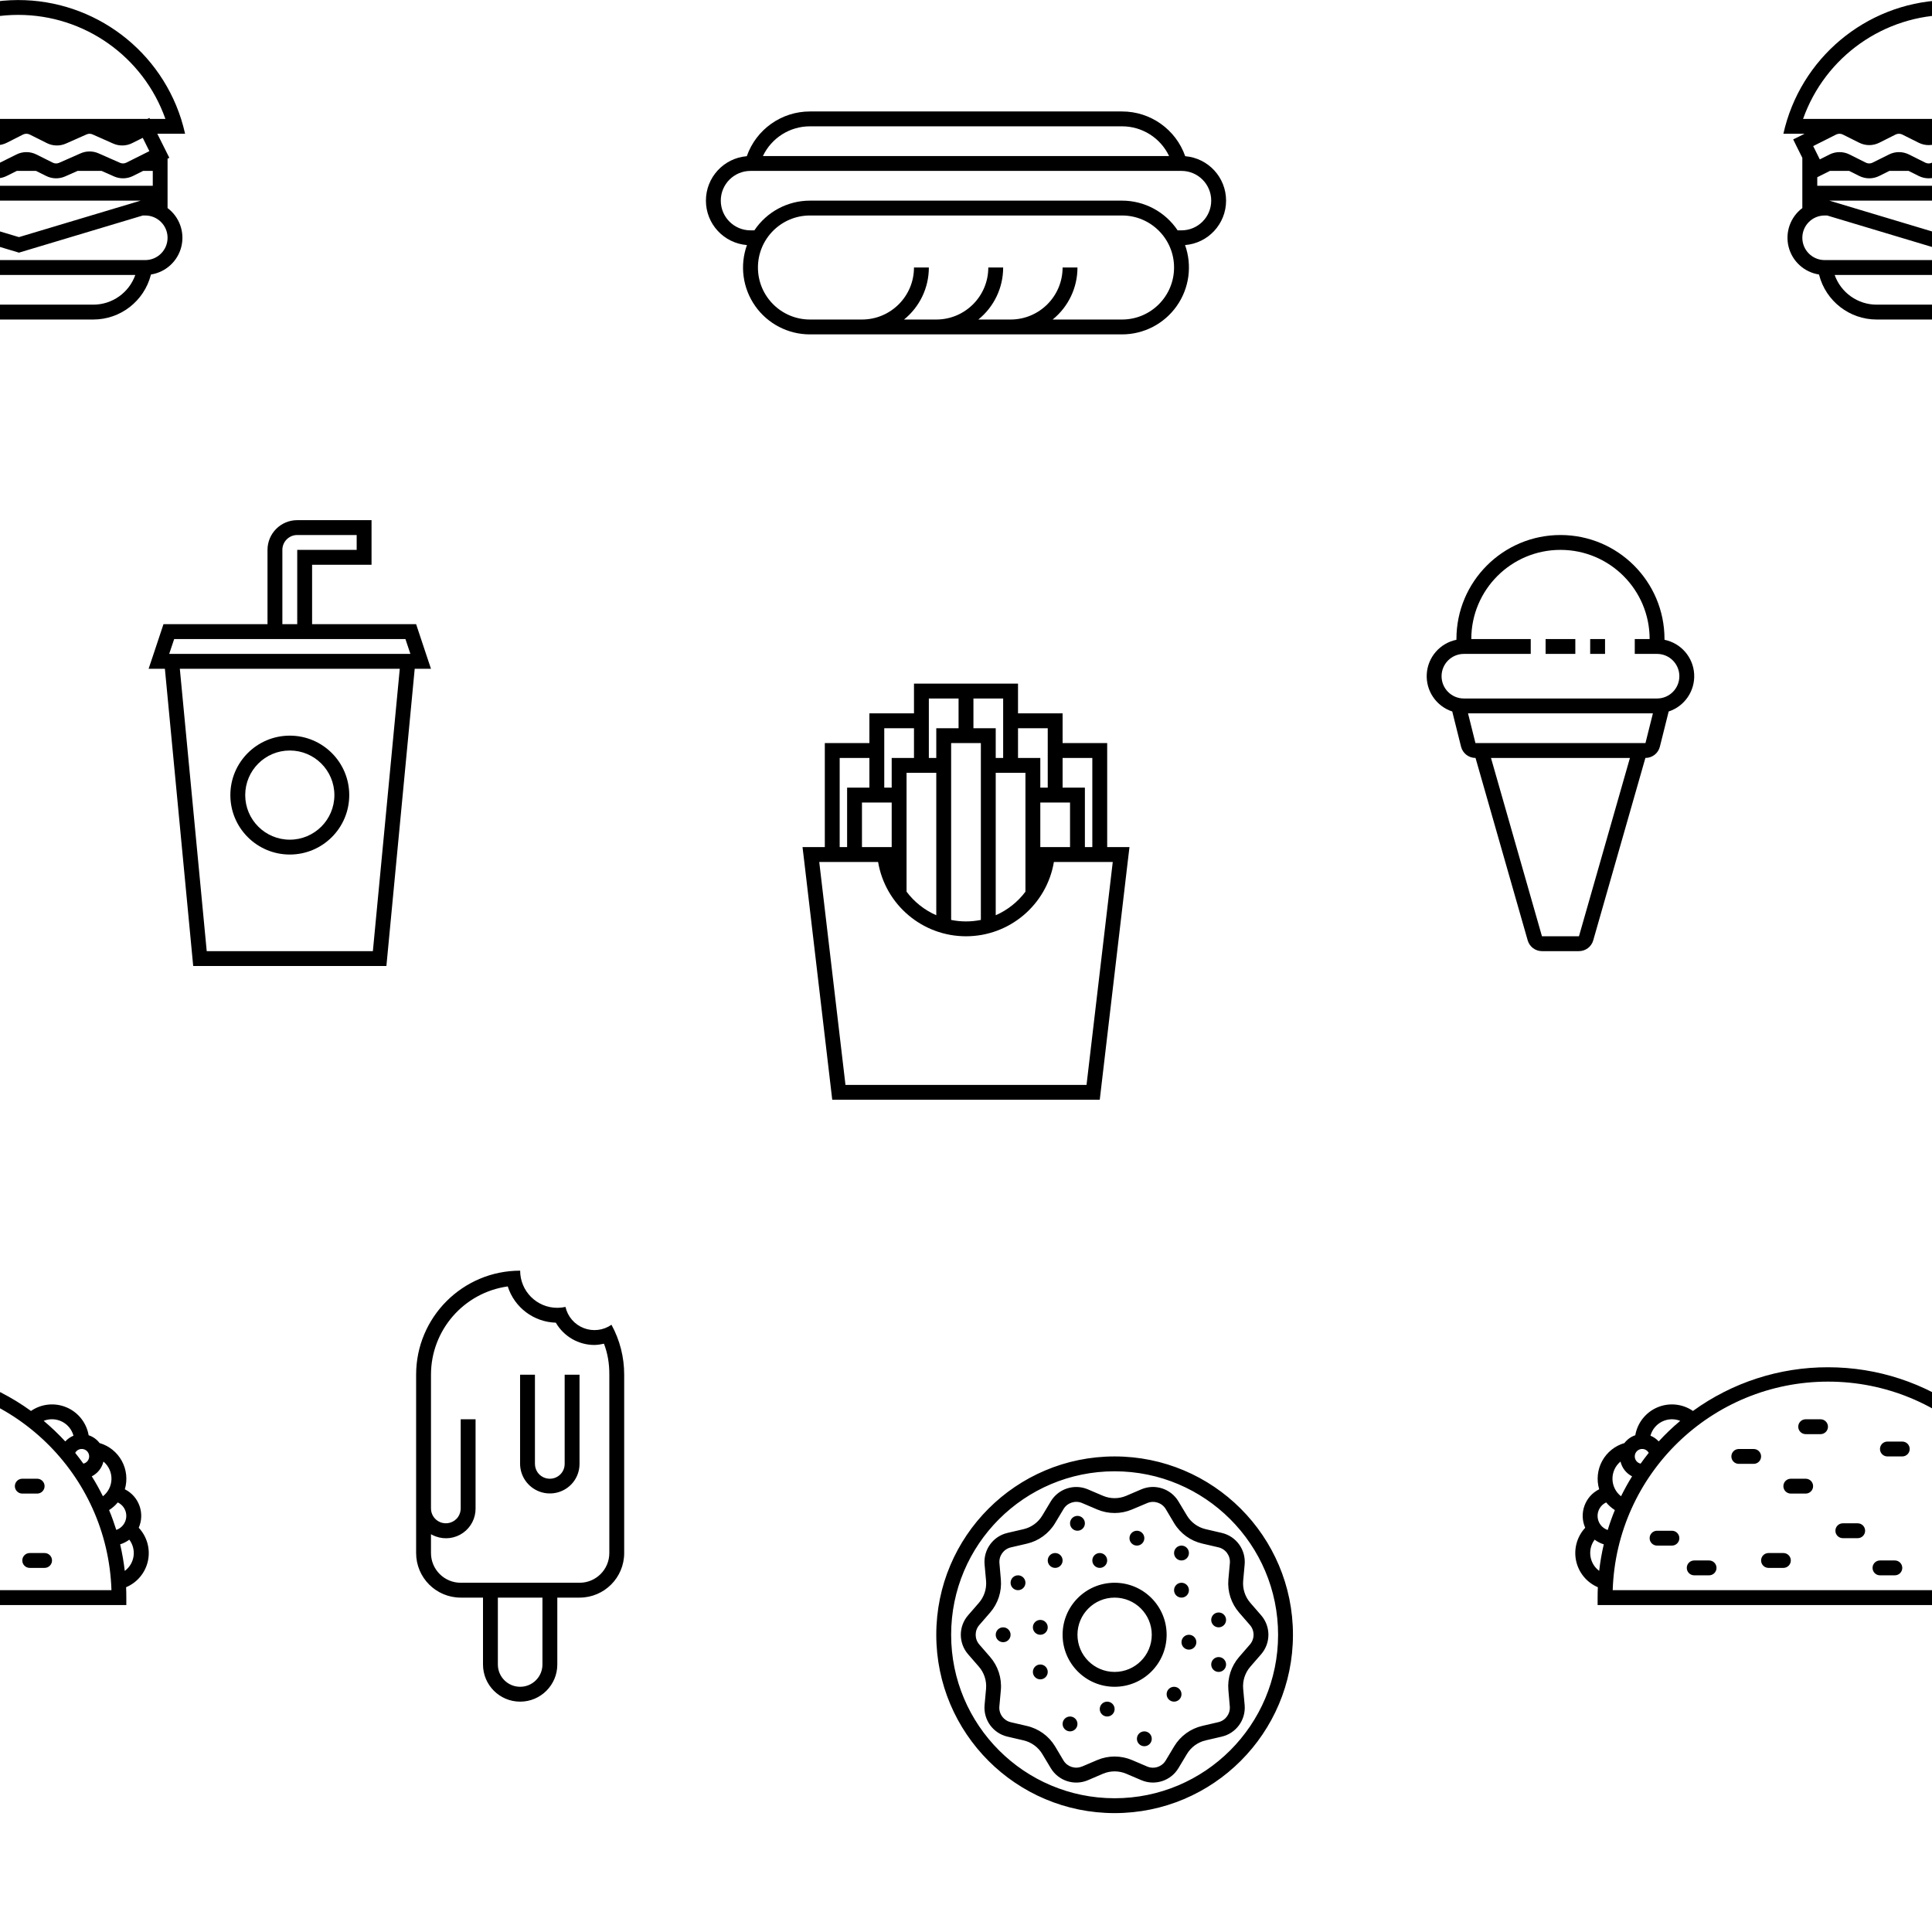
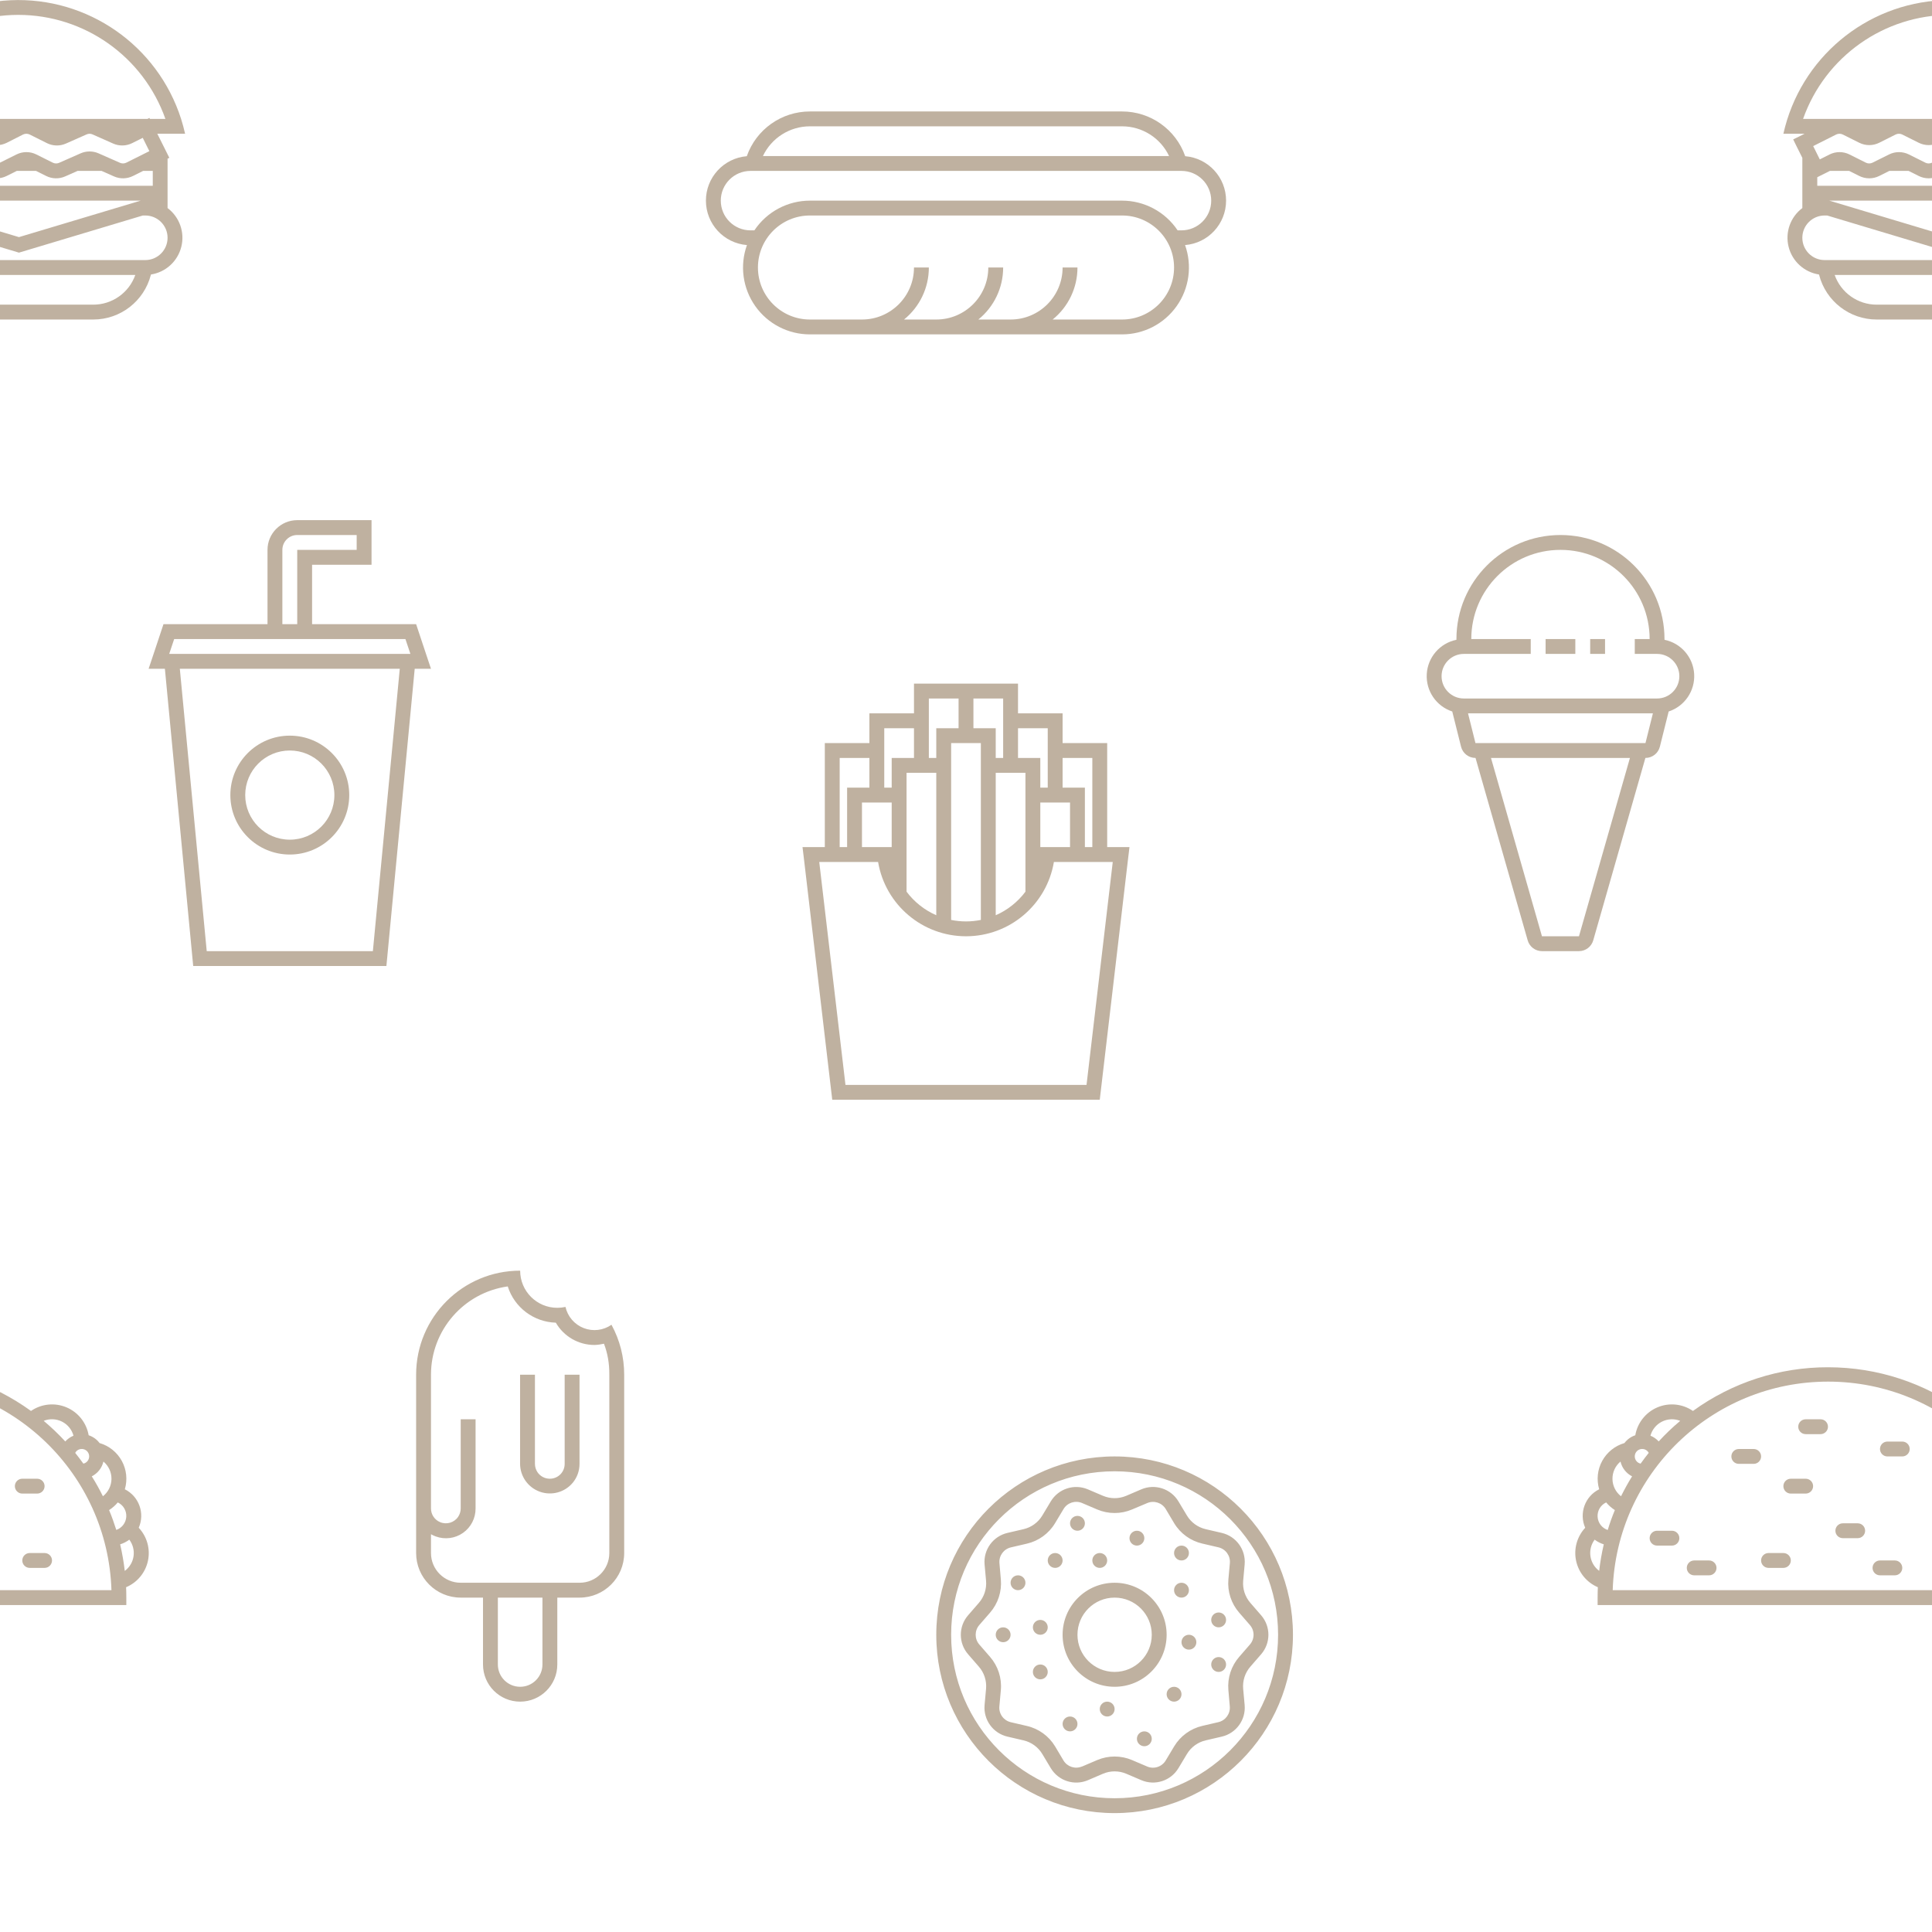
<svg xmlns="http://www.w3.org/2000/svg" width="260" height="260" viewBox="0 0 260 260">
  <g fill-rule="evenodd">
-     <g id="i-like-food" fill="#000">
+     <g id="i-like-food" style="fill: #bfb1a0;" fill="#000">
      <path d="M24.37 16c.2.65.39 1.32.54 2H21.17l1.17 2.34.45.9-.24.11V28a5 5 0 0 1-2.23 8.94l-.02.06a8 8 0 0 1-7.75 6h-20a8 8 0 0 1-7.74-6l-.02-.06A5 5 0 0 1-17.45 28v-6.76l-.79-1.58-.44-.9.9-.44.63-.32H-20a23.01 23.01 0 0 1 44.37-2zm-36.82 2a1 1 0 0 0-.44.1l-3.1 1.56.89 1.79 1.31-.66a3 3 0 0 1 2.69 0l2.2 1.1a1 1 0 0 0 .9 0l2.21-1.1a3 3 0 0 1 2.69 0l2.2 1.1a1 1 0 0 0 .9 0l2.21-1.1a3 3 0 0 1 2.69 0l2.2 1.1a1 1 0 0 0 .86.02l2.88-1.27a3 3 0 0 1 2.43 0l2.88 1.27a1 1 0 0 0 .85-.02l3.1-1.55-.89-1.79-1.42.71a3 3 0 0 1-2.56.06l-2.77-1.23a1 1 0 0 0-.4-.09h-.01a1 1 0 0 0-.4.09l-2.78 1.23a3 3 0 0 1-2.56-.06l-2.3-1.15a1 1 0 0 0-.45-.11h-.01a1 1 0 0 0-.44.1L.9 19.22a3 3 0 0 1-2.69 0l-2.2-1.1a1 1 0 0 0-.45-.11h-.01a1 1 0 0 0-.44.1l-2.21 1.11a3 3 0 0 1-2.69 0l-2.2-1.1a1 1 0 0 0-.45-.11h-.01zm0-2h-4.9a21.01 21.01 0 0 1 39.61 0h-2.09l-.06-.13-.26.13h-32.31zm30.35 7.68l1.36-.68h1.3v2h-36v-1.15l.34-.17 1.36-.68h2.59l1.36.68a3 3 0 0 0 2.69 0l1.36-.68h2.59l1.36.68a3 3 0 0 0 2.69 0L2.26 23h2.59l1.36.68a3 3 0 0 0 2.56.06l1.67-.74h3.23l1.67.74a3 3 0 0 0 2.56-.06zM-13.82 27l16.37 4.91L18.93 27h-32.75zm-.63 2h.34l16.66 5 16.67-5h.33a3 3 0 1 1 0 6h-34a3 3 0 1 1 0-6zm1.35 8a6 6 0 0 0 5.65 4h20a6 6 0 0 0 5.66-4H-13.1z" />
      <path id="path6_fill-copy" d="M284.37 16c.2.65.39 1.32.54 2H281.17l1.17 2.34.45.9-.24.11V28a5 5 0 0 1-2.23 8.94l-.02.06a8 8 0 0 1-7.75 6h-20a8 8 0 0 1-7.74-6l-.02-.06a5 5 0 0 1-2.24-8.94v-6.76l-.79-1.58-.44-.9.9-.44.63-.32H240a23.01 23.01 0 0 1 44.37-2zm-36.82 2a1 1 0 0 0-.44.1l-3.1 1.56.89 1.79 1.31-.66a3 3 0 0 1 2.69 0l2.2 1.1a1 1 0 0 0 .9 0l2.21-1.1a3 3 0 0 1 2.69 0l2.2 1.1a1 1 0 0 0 .9 0l2.21-1.1a3 3 0 0 1 2.69 0l2.2 1.1a1 1 0 0 0 .86.02l2.88-1.27a3 3 0 0 1 2.43 0l2.88 1.27a1 1 0 0 0 .85-.02l3.1-1.55-.89-1.79-1.42.71a3 3 0 0 1-2.56.06l-2.77-1.23a1 1 0 0 0-.4-.09h-.01a1 1 0 0 0-.4.09l-2.78 1.23a3 3 0 0 1-2.56-.06l-2.3-1.15a1 1 0 0 0-.45-.11h-.01a1 1 0 0 0-.44.1l-2.21 1.11a3 3 0 0 1-2.69 0l-2.2-1.1a1 1 0 0 0-.45-.11h-.01a1 1 0 0 0-.44.1l-2.21 1.11a3 3 0 0 1-2.69 0l-2.2-1.1a1 1 0 0 0-.45-.11h-.01zm0-2h-4.9a21.01 21.01 0 0 1 39.61 0h-2.09l-.06-.13-.26.13h-32.31zm30.35 7.68l1.36-.68h1.3v2h-36v-1.15l.34-.17 1.36-.68h2.59l1.36.68a3 3 0 0 0 2.69 0l1.36-.68h2.59l1.36.68a3 3 0 0 0 2.69 0l1.36-.68h2.59l1.36.68a3 3 0 0 0 2.56.06l1.67-.74h3.23l1.67.74a3 3 0 0 0 2.56-.06zM246.18 27l16.37 4.91L278.93 27h-32.75zm-.63 2h.34l16.66 5 16.67-5h.33a3 3 0 1 1 0 6h-34a3 3 0 1 1 0-6zm1.35 8a6 6 0 0 0 5.65 4h20a6 6 0 0 0 5.66-4H246.9z" />
      <path d="M159.5 21.02A9 9 0 0 0 151 15h-42a9 9 0 0 0-8.5 6.02 6 6 0 0 0 .02 11.96A8.99 8.99 0 0 0 109 45h42a9 9 0 0 0 8.48-12.02 6 6 0 0 0 .02-11.96zM151 17h-42a7 7 0 0 0-6.33 4h54.66a7 7 0 0 0-6.33-4zm-9.34 26a8.98 8.98 0 0 0 3.34-7h-2a7 7 0 0 1-7 7h-4.34a8.98 8.98 0 0 0 3.34-7h-2a7 7 0 0 1-7 7h-4.34a8.98 8.98 0 0 0 3.34-7h-2a7 7 0 0 1-7 7h-7a7 7 0 1 1 0-14h42a7 7 0 1 1 0 14h-9.34zM109 27a9 9 0 0 0-7.48 4H101a4 4 0 1 1 0-8h58a4 4 0 0 1 0 8h-.52a9 9 0 0 0-7.48-4h-42z" />
      <path d="M39 115a8 8 0 1 0 0-16 8 8 0 0 0 0 16zm6-8a6 6 0 1 1-12 0 6 6 0 0 1 12 0zm-3-29v-2h8v-6H40a4 4 0 0 0-4 4v10H22l-1.33 4-.67 2h2.19L26 130h26l3.81-40H58l-.67-2L56 84H42v-6zm-4-4v10h2V74h8v-2h-8a2 2 0 0 0-2 2zm2 12h14.56l.67 2H22.77l.67-2H40zm13.8 4H24.2l3.62 38h22.36l3.62-38z" />
      <path d="M129 92h-6v4h-6v4h-6v14h-3l.24 2 3.76 32h36l3.76-32 .24-2h-3v-14h-6v-4h-6v-4h-8zm18 22v-12h-4v4h3v8h1zm-3 0v-6h-4v6h4zm-6 6v-16h-4v19.17c1.6-.7 2.97-1.8 4-3.17zm-6 3.8V100h-4v23.8a10.04 10.04 0 0 0 4 0zm-6-.63V104h-4v16a10.04 10.04 0 0 0 4 3.17zm-6-9.17v-6h-4v6h4zm-6 0v-8h3v-4h-4v12h1zm27-12v-4h-4v4h3v4h1v-4zm-6 0v-8h-4v4h3v4h1zm-6-4v-4h-4v8h1v-4h3zm-6 4v-4h-4v8h1v-4h3zm7 24a12 12 0 0 0 11.83-10h7.92l-3.53 30h-32.44l-3.53-30h7.92A12 12 0 0 0 130 126z" />
      <path d="M212 86v2h-4v-2h4zm4 0h-2v2h2v-2zm-20 0v.1a5 5 0 0 0-.56 9.65l.06.25 1.12 4.48a2 2 0 0 0 1.94 1.52h.01l7.02 24.55a2 2 0 0 0 1.92 1.45h4.98a2 2 0 0 0 1.92-1.45l7.02-24.55a2 2 0 0 0 1.95-1.52L224.5 96l.06-.25a5 5 0 0 0-.56-9.65V86a14 14 0 0 0-28 0zm4 0h6v2h-9a3 3 0 1 0 0 6H223a3 3 0 1 0 0-6H220v-2h2a12 12 0 1 0-24 0h2zm-1.44 14l-1-4h24.88l-1 4h-22.88zm8.95 26l-6.86-24h18.7l-6.86 24h-4.98zM150 242a22 22 0 1 0 0-44 22 22 0 0 0 0 44zm24-22a24 24 0 1 1-48 0 24 24 0 0 1 48 0zm-28.38 17.73l2.04-.87a6 6 0 0 1 4.68 0l2.04.87a2 2 0 0 0 2.5-.82l1.14-1.9a6 6 0 0 1 3.79-2.75l2.15-.5a2 2 0 0 0 1.54-2.12l-.19-2.2a6 6 0 0 1 1.45-4.46l1.45-1.67a2 2 0 0 0 0-2.62l-1.45-1.67a6 6 0 0 1-1.45-4.46l.2-2.2a2 2 0 0 0-1.55-2.13l-2.15-.5a6 6 0 0 1-3.8-2.75l-1.13-1.9a2 2 0 0 0-2.5-.8l-2.04.86a6 6 0 0 1-4.68 0l-2.04-.87a2 2 0 0 0-2.5.82l-1.14 1.9a6 6 0 0 1-3.79 2.75l-2.15.5a2 2 0 0 0-1.54 2.12l.19 2.2a6 6 0 0 1-1.45 4.46l-1.45 1.67a2 2 0 0 0 0 2.62l1.45 1.67a6 6 0 0 1 1.45 4.46l-.2 2.2a2 2 0 0 0 1.55 2.13l2.15.5a6 6 0 0 1 3.8 2.75l1.13 1.9a2 2 0 0 0 2.5.8zm2.82.97a4 4 0 0 1 3.12 0l2.04.87a4 4 0 0 0 4.99-1.62l1.14-1.9a4 4 0 0 1 2.53-1.84l2.15-.5a4 4 0 0 0 3.09-4.24l-.2-2.2a4 4 0 0 1 .97-2.98l1.45-1.67a4 4 0 0 0 0-5.24l-1.45-1.67a4 4 0 0 1-.97-2.97l.2-2.2a4 4 0 0 0-3.09-4.25l-2.15-.5a4 4 0 0 1-2.53-1.84l-1.14-1.9a4 4 0 0 0-5-1.62l-2.03.87a4 4 0 0 1-3.12 0l-2.04-.87a4 4 0 0 0-4.99 1.62l-1.14 1.9a4 4 0 0 1-2.53 1.84l-2.15.5a4 4 0 0 0-3.09 4.24l.2 2.2a4 4 0 0 1-.97 2.98l-1.45 1.67a4 4 0 0 0 0 5.24l1.45 1.67a4 4 0 0 1 .97 2.97l-.2 2.2a4 4 0 0 0 3.09 4.25l2.15.5a4 4 0 0 1 2.53 1.84l1.14 1.9a4 4 0 0 0 5 1.62l2.03-.87zM152 207a1 1 0 1 1 2 0 1 1 0 0 1-2 0zm6 2a1 1 0 1 1 2 0 1 1 0 0 1-2 0zm-11 1a1 1 0 1 1 2 0 1 1 0 0 1-2 0zm-6 0a1 1 0 1 1 2 0 1 1 0 0 1-2 0zm3-5a1 1 0 1 1 2 0 1 1 0 0 1-2 0zm-8 8a1 1 0 1 1 2 0 1 1 0 0 1-2 0zm3 6a1 1 0 1 1 2 0 1 1 0 0 1-2 0zm0 6a1 1 0 1 1 2 0 1 1 0 0 1-2 0zm4 7a1 1 0 1 1 2 0 1 1 0 0 1-2 0zm5-2a1 1 0 1 1 2 0 1 1 0 0 1-2 0zm5 4a1 1 0 1 1 2 0 1 1 0 0 1-2 0zm4-6a1 1 0 1 1 2 0 1 1 0 0 1-2 0zm6-4a1 1 0 1 1 2 0 1 1 0 0 1-2 0zm-4-3a1 1 0 1 1 2 0 1 1 0 0 1-2 0zm4-3a1 1 0 1 1 2 0 1 1 0 0 1-2 0zm-5-4a1 1 0 1 1 2 0 1 1 0 0 1-2 0zm-24 6a1 1 0 1 1 2 0 1 1 0 0 1-2 0zm16 5a5 5 0 1 0 0-10 5 5 0 0 0 0 10zm7-5a7 7 0 1 1-14 0 7 7 0 0 1 14 0zm86-29a1 1 0 0 0 0 2h2a1 1 0 0 0 0-2h-2zm19 9a1 1 0 0 1 1-1h2a1 1 0 0 1 0 2h-2a1 1 0 0 1-1-1zm-14 5a1 1 0 0 0 0 2h2a1 1 0 0 0 0-2h-2zm-25 1a1 1 0 0 0 0 2h2a1 1 0 0 0 0-2h-2zm5 4a1 1 0 0 0 0 2h2a1 1 0 0 0 0-2h-2zm9 0a1 1 0 0 1 1-1h2a1 1 0 0 1 0 2h-2a1 1 0 0 1-1-1zm15 1a1 1 0 0 1 1-1h2a1 1 0 0 1 0 2h-2a1 1 0 0 1-1-1zm12-2a1 1 0 0 0 0 2h2a1 1 0 0 0 0-2h-2zm-11-14a1 1 0 0 1 1-1h2a1 1 0 0 1 0 2h-2a1 1 0 0 1-1-1zm-19 0a1 1 0 0 0 0 2h2a1 1 0 0 0 0-2h-2zm6 5a1 1 0 0 1 1-1h2a1 1 0 0 1 0 2h-2a1 1 0 0 1-1-1zm-25 15c0-.47.01-.94.03-1.4a5 5 0 0 1-1.7-8 3.99 3.99 0 0 1 1.88-5.18 5 5 0 0 1 3.4-6.22 3 3 0 0 1 1.46-1.05 5 5 0 0 1 7.76-3.27A30.86 30.86 0 0 1 246 184c6.79 0 13.06 2.18 18.17 5.88a5 5 0 0 1 7.76 3.27 3 3 0 0 1 1.47 1.05 5 5 0 0 1 3.4 6.22 4 4 0 0 1 1.87 5.18 4.98 4.98 0 0 1-1.7 8c.02.46.03.93.03 1.4v1h-62v-1zm.83-7.17a30.9 30.9 0 0 0-.62 3.57 3 3 0 0 1-.61-4.2c.37.28.78.49 1.23.63zm1.49-4.61c-.36.87-.68 1.76-.96 2.68a2 2 0 0 1-.21-3.71c.33.4.73.75 1.17 1.03zm2.32-4.54c-.54.86-1.03 1.76-1.49 2.68a3 3 0 0 1-.07-4.67 3 3 0 0 0 1.56 1.99zm1.14-1.7c.35-.5.72-.98 1.1-1.46a1 1 0 1 0-1.1 1.45zm5.34-5.77c-1.03.86-2 1.79-2.9 2.77a3 3 0 0 0-1.11-.77 3 3 0 0 1 4-2zm42.66 2.77c-.9-.98-1.87-1.9-2.9-2.77a3 3 0 0 1 4.01 2 3 3 0 0 0-1.1.77zm1.34 1.54c.38.48.75.96 1.1 1.45a1 1 0 1 0-1.1-1.45zm3.73 5.84c-.46-.92-.95-1.82-1.5-2.68a3 3 0 0 0 1.57-1.99 3 3 0 0 1-.07 4.67zm1.8 4.53c-.29-.9-.6-1.8-.97-2.67.44-.28.84-.63 1.17-1.03a2 2 0 0 1-.2 3.7zm1.14 5.51c-.14-1.21-.35-2.4-.62-3.57.45-.14.86-.35 1.23-.63a2.99 2.99 0 0 1-.6 4.2zM275 214a29 29 0 0 0-57.97 0h57.96zM72.33 198.12c-.21-.32-.34-.7-.34-1.12v-12h-2v12a4.01 4.01 0 0 0 7.09 2.54c.57-.69.91-1.57.91-2.54v-12h-2v12a1.99 1.99 0 0 1-2 2 2 2 0 0 1-1.66-.88zM75 176c.38 0 .74-.04 1.1-.12a4 4 0 0 0 6.19 2.4A13.94 13.94 0 0 1 84 185v24a6 6 0 0 1-6 6h-3v9a5 5 0 1 1-10 0v-9h-3a6 6 0 0 1-6-6v-24a14 14 0 0 1 14-14 5 5 0 0 0 5 5zm-17 15v12a1.99 1.99 0 0 0 1.22 1.84 2 2 0 0 0 2.44-.72c.21-.32.34-.7.34-1.12v-12h2v12a3.98 3.98 0 0 1-5.35 3.77 3.98 3.98 0 0 1-.65-.3V209a4 4 0 0 0 4 4h16a4 4 0 0 0 4-4v-24c.01-1.53-.23-2.88-.72-4.17-.43.1-.87.16-1.28.17a6 6 0 0 1-5.2-3 7 7 0 0 1-6.47-4.88A12 12 0 0 0 58 185v6zm9 24v9a3 3 0 1 0 6 0v-9h-6z" />
      <path d="M-17 191a1 1 0 0 0 0 2h2a1 1 0 0 0 0-2h-2zm19 9a1 1 0 0 1 1-1h2a1 1 0 0 1 0 2H3a1 1 0 0 1-1-1zm-14 5a1 1 0 0 0 0 2h2a1 1 0 0 0 0-2h-2zm-25 1a1 1 0 0 0 0 2h2a1 1 0 0 0 0-2h-2zm5 4a1 1 0 0 0 0 2h2a1 1 0 0 0 0-2h-2zm9 0a1 1 0 0 1 1-1h2a1 1 0 0 1 0 2h-2a1 1 0 0 1-1-1zm15 1a1 1 0 0 1 1-1h2a1 1 0 0 1 0 2h-2a1 1 0 0 1-1-1zm12-2a1 1 0 0 0 0 2h2a1 1 0 0 0 0-2H4zm-11-14a1 1 0 0 1 1-1h2a1 1 0 0 1 0 2h-2a1 1 0 0 1-1-1zm-19 0a1 1 0 0 0 0 2h2a1 1 0 0 0 0-2h-2zm6 5a1 1 0 0 1 1-1h2a1 1 0 0 1 0 2h-2a1 1 0 0 1-1-1zm-25 15c0-.47.01-.94.03-1.4a5 5 0 0 1-1.7-8 3.99 3.99 0 0 1 1.88-5.18 5 5 0 0 1 3.4-6.22 3 3 0 0 1 1.46-1.05 5 5 0 0 1 7.76-3.27A30.86 30.86 0 0 1-14 184c6.79 0 13.06 2.18 18.17 5.88a5 5 0 0 1 7.76 3.27 3 3 0 0 1 1.47 1.05 5 5 0 0 1 3.4 6.22 4 4 0 0 1 1.87 5.18 4.98 4.98 0 0 1-1.7 8c.02.46.03.93.03 1.4v1h-62v-1zm.83-7.17a30.9 30.9 0 0 0-.62 3.57 3 3 0 0 1-.61-4.2c.37.28.78.49 1.23.63zm1.49-4.61c-.36.87-.68 1.76-.96 2.68a2 2 0 0 1-.21-3.71c.33.4.73.75 1.17 1.03zm2.32-4.54c-.54.86-1.03 1.76-1.49 2.68a3 3 0 0 1-.07-4.67 3 3 0 0 0 1.56 1.99zm1.14-1.7c.35-.5.72-.98 1.1-1.46a1 1 0 1 0-1.1 1.45zm5.34-5.77c-1.03.86-2 1.79-2.9 2.77a3 3 0 0 0-1.11-.77 3 3 0 0 1 4-2zm42.66 2.77c-.9-.98-1.87-1.9-2.9-2.77a3 3 0 0 1 4.01 2 3 3 0 0 0-1.1.77zm1.34 1.54c.38.48.75.96 1.1 1.45a1 1 0 1 0-1.1-1.45zm3.73 5.84c-.46-.92-.95-1.82-1.5-2.68a3 3 0 0 0 1.57-1.99 3 3 0 0 1-.07 4.67zm1.8 4.53c-.29-.9-.6-1.8-.97-2.67.44-.28.84-.63 1.17-1.03a2 2 0 0 1-.2 3.7zm1.14 5.51c-.14-1.21-.35-2.4-.62-3.57.45-.14.86-.35 1.23-.63a2.99 2.99 0 0 1-.6 4.2zM15 214a29 29 0 0 0-57.97 0h57.96z" />
    </g>
  </g>
</svg>
